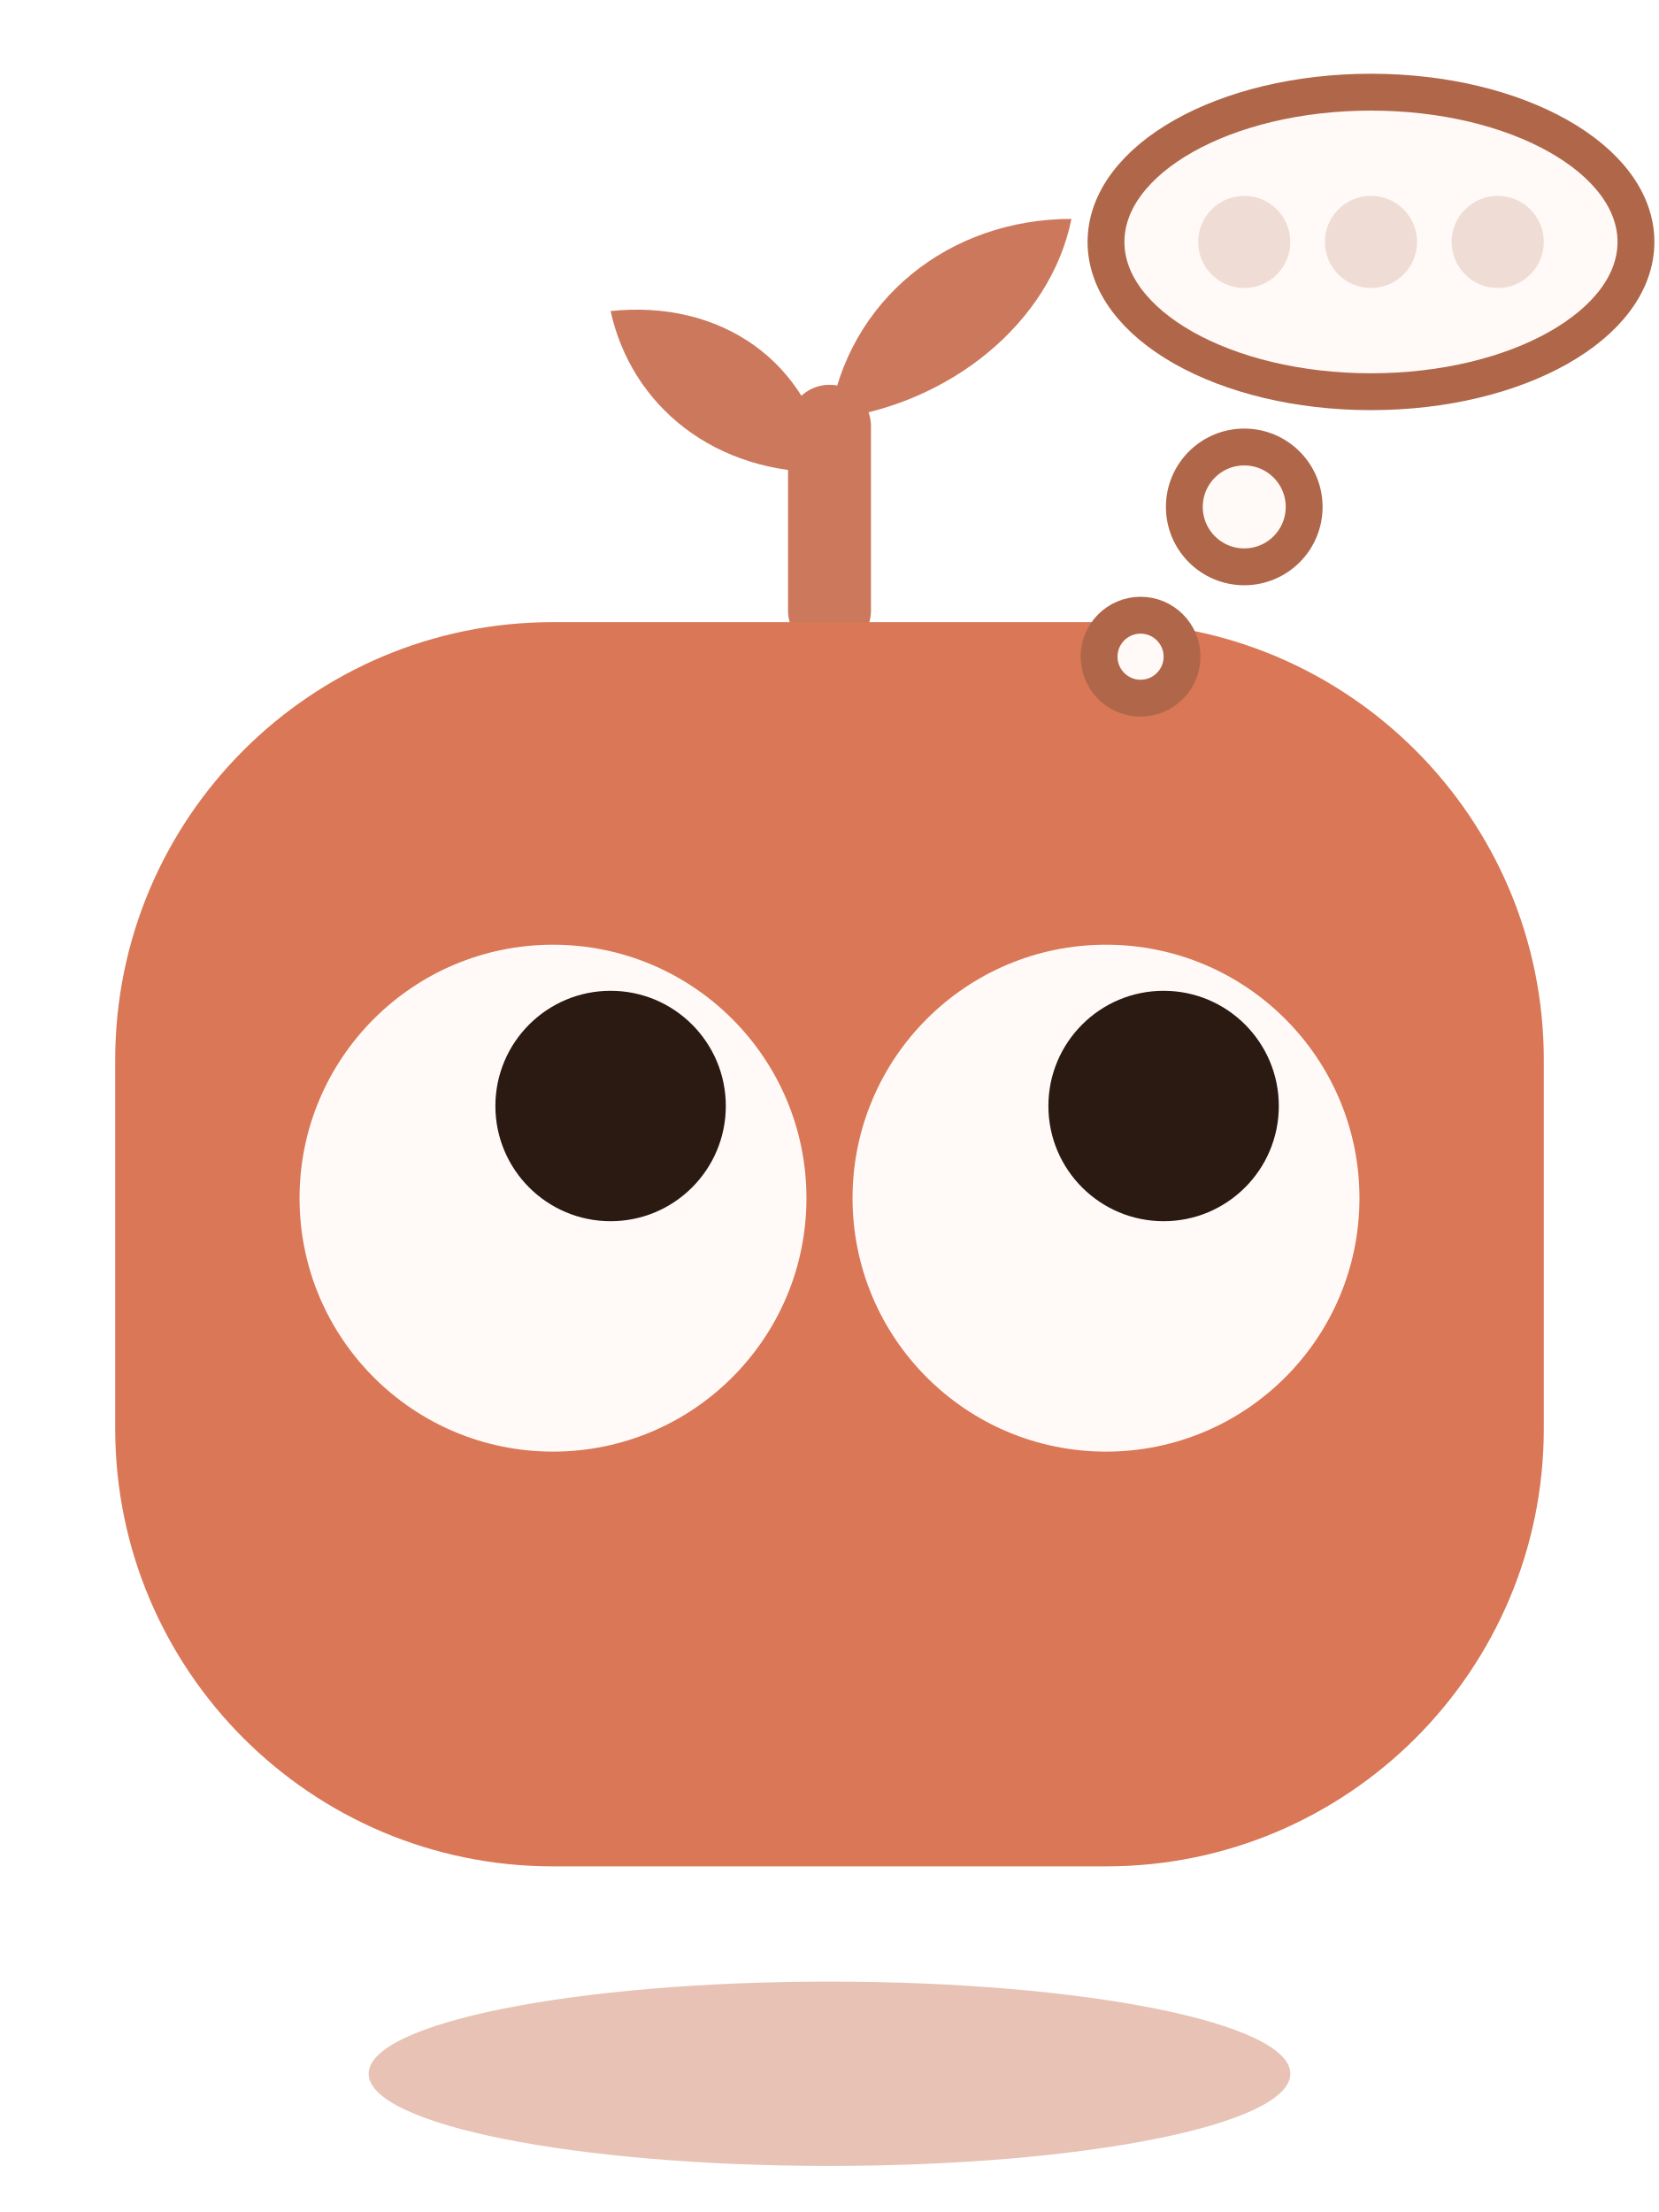
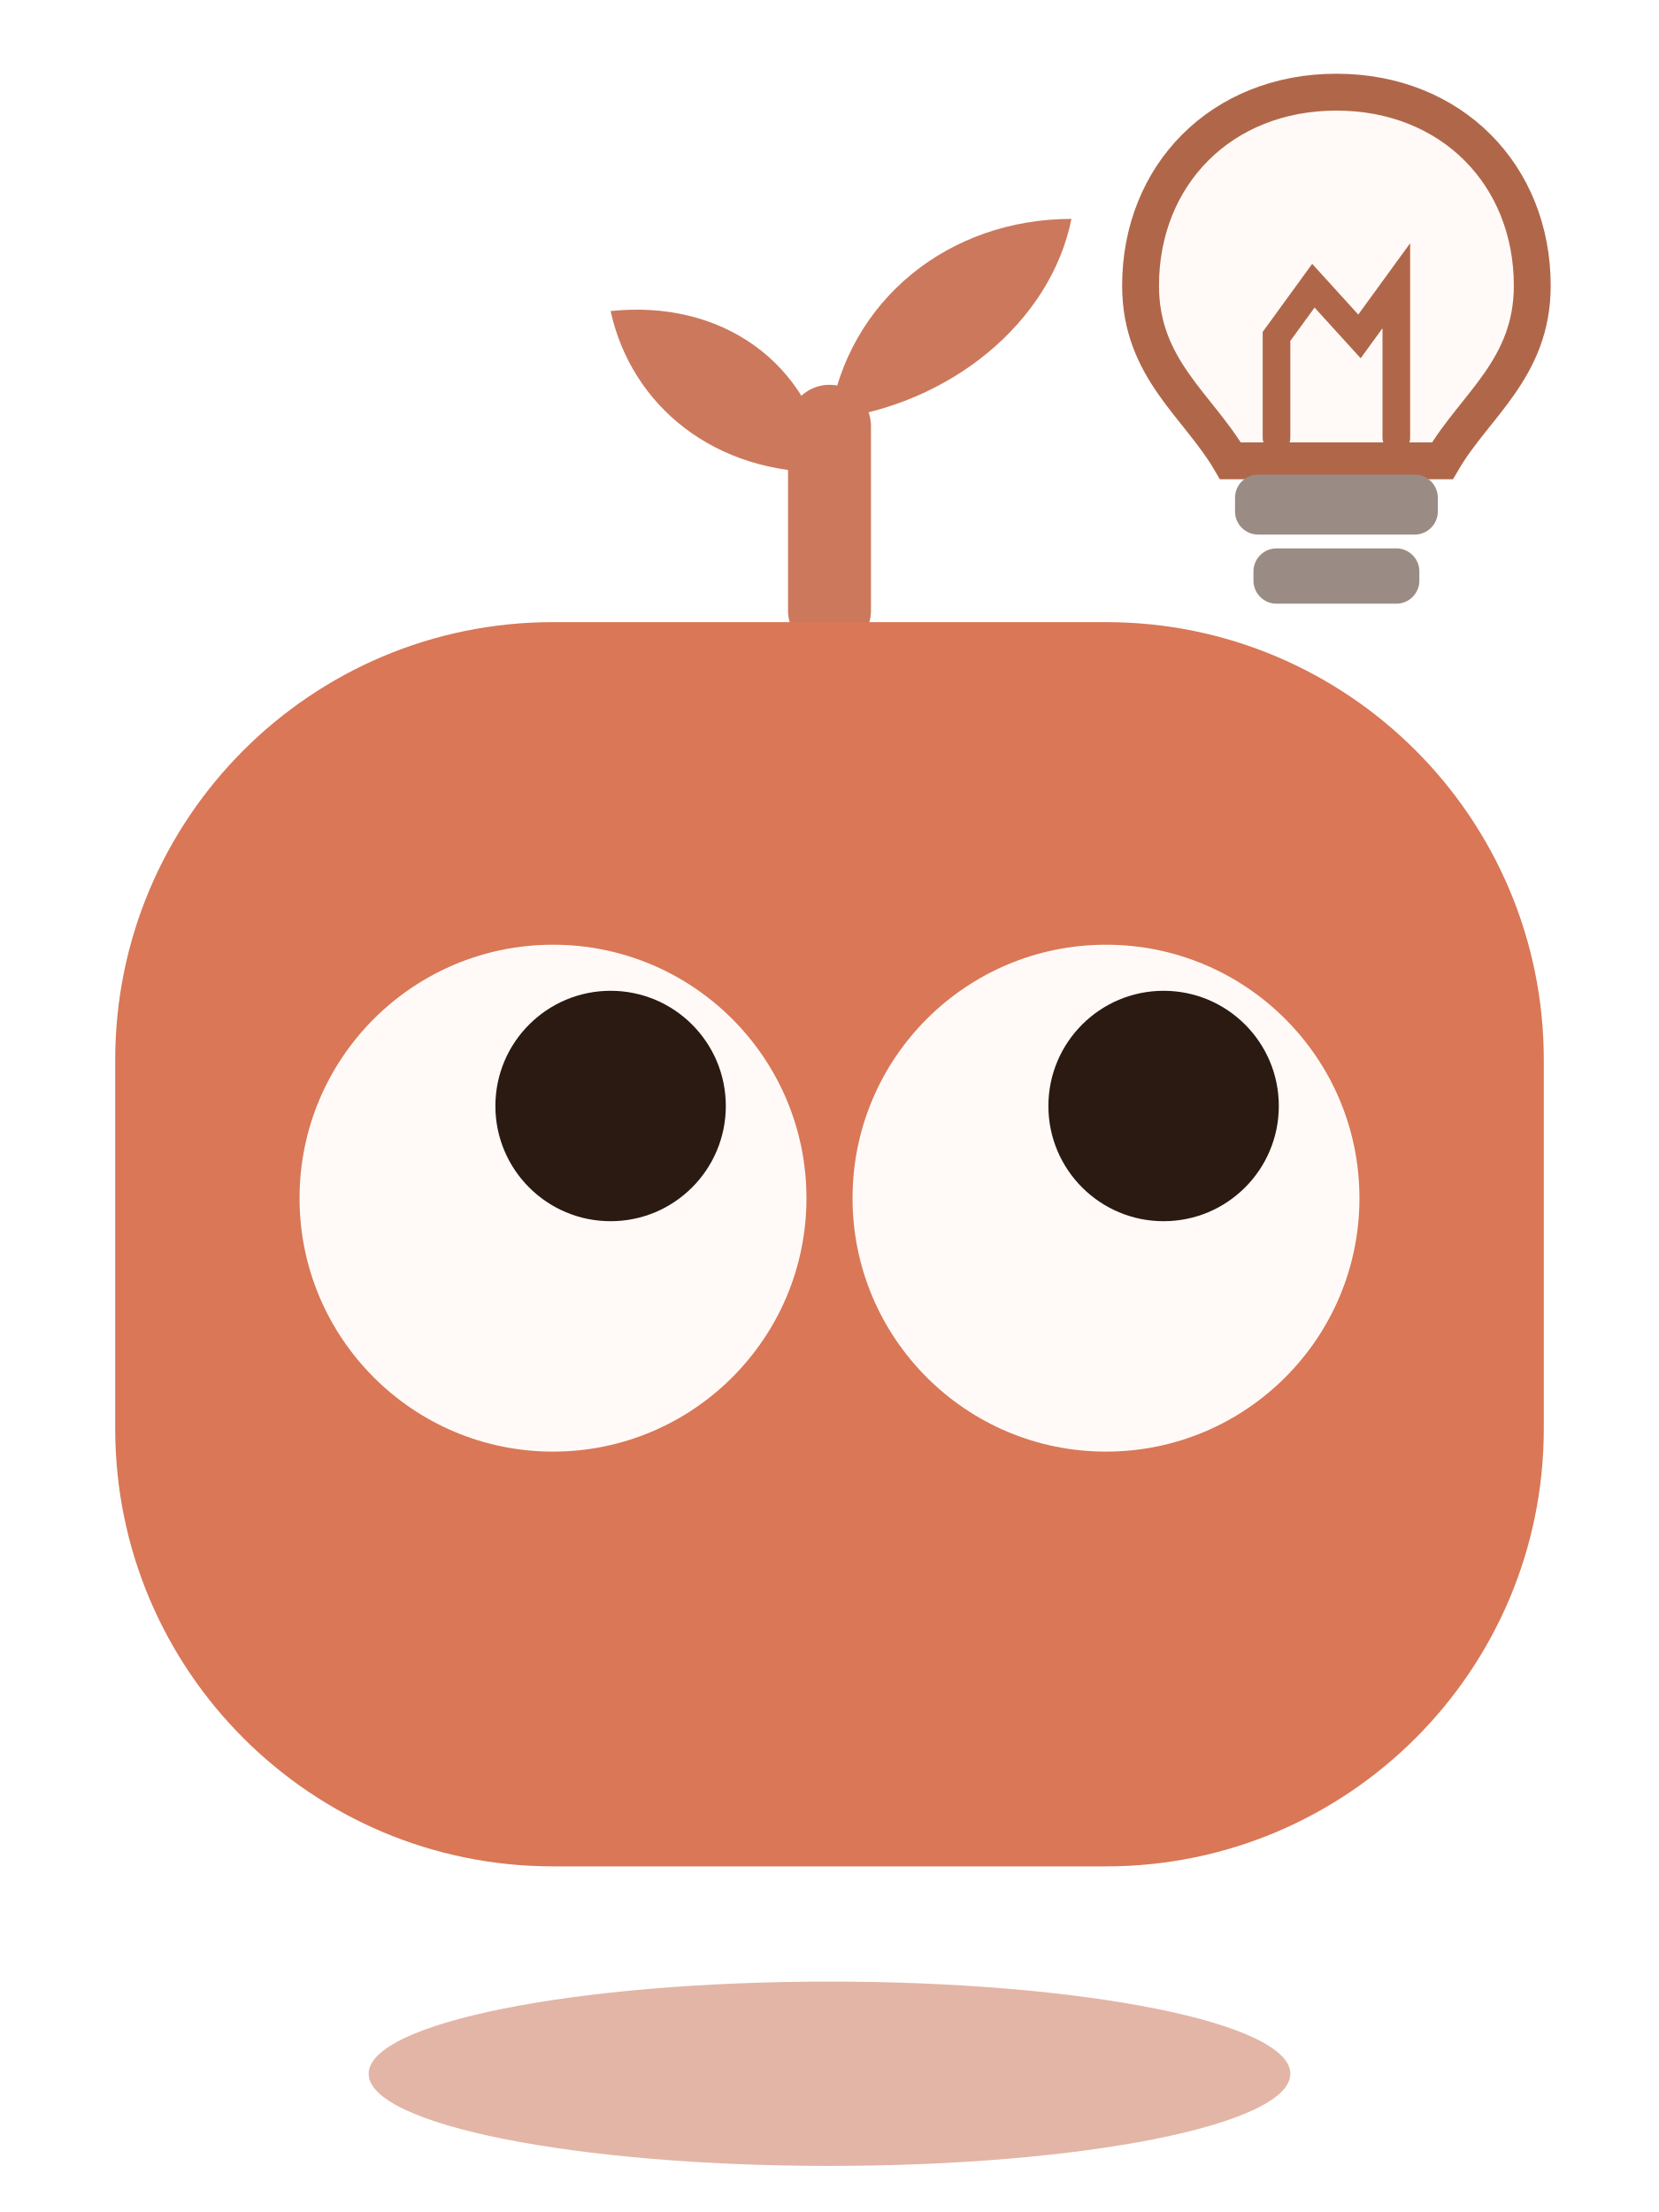
- <svg xmlns="http://www.w3.org/2000/svg" width="72" height="96" viewBox="12 0 72 96" role="img" aria-label="PROBE — thinking up what nobody has tried">
+ <svg xmlns="http://www.w3.org/2000/svg" width="72" height="96" viewBox="12 0 72 96" role="img" aria-label="PROBE — getting a light-bulb idea">
  <style>
    .hull   { fill: #D97757; }
    .iris   { fill: #FFFAF7; }
    .pupil  { fill: #2A1A12; }
    .stem   { stroke: #CC785C; stroke-width: 3.6; stroke-linecap: round; fill: none; }
    .leaf   { fill: #CC785C; }
-     .page   { fill: #FFFAF7; stroke: #B06749; stroke-width: 2; }
-     .line   { fill: #B06749; opacity: .3; }
-     .shadow { fill: #CC785C; opacity: .45; }
-     .dim    { fill: #C4B6AE; }
-     .dimst  { stroke: #B3A49B; stroke-width: 3.6; stroke-linecap: round; fill: none; }
-     .dimbe  { fill: #B3A49B; }
-     .cross  { fill: none; stroke: #6B5A50; stroke-width: 3.2; stroke-linecap: round; }
-     .mug    { fill: #FFFAF7; stroke: #B06749; stroke-width: 2; stroke-linejoin: round; }
-     .handle { fill: none; stroke: #B06749; stroke-width: 2.4; stroke-linecap: round; }
-     .brew   { fill: #B06749; }
-     .steam  { fill: none; stroke: #CC785C; stroke-width: 2.2; stroke-linecap: round; opacity: 0; }
+     .sprout { transform-origin: 48px 27px; animation: sway 3.2s ease-in-out infinite; }
+     .shadow { fill: #CC785C; opacity: .55; }
+     @keyframes sway { 0%, 100% { transform: rotate(-5deg); } 50% { transform: rotate(5deg); } }
+     @keyframes bob  { 0%, 100% { transform: translateY(0); } 50% { transform: translateY(-2px); } }
+     @media (prefers-reduced-motion: reduce) { * { animation: none !important; } }
+ 
+     .glass  { fill: #FFFAF7; stroke: #B06749; stroke-width: 1.6; animation: glow 5s linear infinite; }
+     .screw  { fill: #9A8C84; }
+     .ray    { stroke: #F5B700; stroke-width: 2.2; stroke-linecap: round; opacity: 0; animation: rays 5s linear infinite; }
+     .fil    { fill: none; stroke: #B06749; stroke-width: 1.2; stroke-linecap: round; }
    .rig    { animation: bob 3.4s ease-in-out infinite; }
-     .sprout { transform-box: view-box; transform-origin: 48px 27px;
-               animation: sway 3.2s ease-in-out infinite; }
-     .lid    { transform-box: fill-box; transform-origin: 50% 50%;
-               animation: blink 7s ease-in-out infinite; }
-     .readp  { animation: read 3.6s ease-in-out infinite; }
-     .l1     { animation: lit 4.8s ease-in-out infinite; }
-     .l2     { animation: lit 4.8s ease-in-out 1.6s infinite; }
-     .l3     { animation: lit 4.8s ease-in-out 3.2s infinite; }
-     .s1     { animation: steam 3.8s ease-in-out infinite; }
-     .s2     { animation: steam 3.8s ease-in-out 1.9s infinite; }
-     .breathe { animation: breathe 4.6s ease-in-out infinite; }
-     .drift  { transform-box: fill-box; transform-origin: 50% 100%;
-               animation: drift 4.6s ease-in-out infinite; }
-     @keyframes bob   { 0%, 100% { transform: translateY(0); } 50% { transform: translateY(-3px); } }
-     @keyframes sway  { 0%, 100% { transform: rotate(-5deg); } 50% { transform: rotate(5deg); } }
-     @keyframes blink { 0%, 44%, 50%, 100% { transform: scaleY(1); } 47% { transform: scaleY(.08); } }
-     @keyframes read  { 0% { transform: translateX(-2.4px); } 72% { transform: translateX(2.4px); }
-                        86%, 100% { transform: translateX(-2.4px); } }
-     @keyframes lit   { 0%, 28% { opacity: .95; } 34%, 100% { opacity: .3; } }
-     @keyframes steam { 0% { opacity: 0; transform: translateY(2px); } 30%, 55% { opacity: .7; }
-                        100% { opacity: 0; transform: translateY(-6px); } }
-     @keyframes drift { 0%, 100% { transform: rotate(-3deg); } 50% { transform: rotate(3deg); } }
-     @keyframes breathe { 0%, 100% { transform: translateY(0); } 50% { transform: translateY(-1.6px); } }
- 
-     .bub  { fill: #FFFAF7; stroke: #B06749; stroke-width: 1.6; }
-     .bdot { fill: #B06749; opacity: .2; }
-     .t1   { animation: think 2.4s ease-in-out infinite; }
-     .t2   { animation: think 2.4s ease-in-out .3s infinite; }
-     .t3   { animation: think 2.4s ease-in-out .6s infinite; }
-     @keyframes think { 0%, 100% { opacity: .2; } 40% { opacity: 1; } }
-     @media (prefers-reduced-motion: reduce) {
-       * { animation: none !important; }
-     }
+     .bulb   { animation: bob 3.4s ease-in-out infinite; }
+     .lid    { transform: scaleY(0); transform-origin: 48px 40px; animation: squint 5s ease-in-out infinite; }
+     .eyelid { fill: #D97757; }
+     .pupil  { transform-box: fill-box; transform-origin: center; animation: dil 5s linear infinite; }
+     @keyframes glow   { 0%, 30% { fill: #FFFAF7; } 31% { fill: #F5B700; } 33% { fill: #FFFAF7; }
+                         37% { fill: #F5B700; }
+                         38% { fill: #FFFAF7; } 41% { fill: #FFFAF7; } 42%, 86% { fill: #F5B700; } 87%, 100% { fill: #FFFAF7; } }
+     @keyframes rays   { 0%, 41% { opacity: 0; } 42% { opacity: 1; } 60% { opacity: .5; } 66% { opacity: 1; }
+                         86% { opacity: 1; } 87%, 100% { opacity: 0; } }
+     @keyframes squint { 0%, 54% { transform: scaleY(0); } 60%, 84% { transform: scaleY(1); }
+                         88%, 100% { transform: scaleY(0); } }
+     @keyframes dil    { 0%, 41% { transform: scale(1); } 44%, 56% { transform: scale(1.25); }
+                         60%, 100% { transform: scale(1); } }
  </style>
-   <g transform="translate(0 0) scale(1)">
-     <ellipse class="shadow" cx="48" cy="90" rx="20" ry="4" />
-     <g class="rig">
-       <g class="sprout">
-         <path class="stem" d="M48 26.5 V18.5" />
-         <path class="leaf" d="M48 20.5 C43 20.6, 39.4 17.6, 38.5 13.5 C43.2 13, 47.2 15.6, 48 20.5 Z" />
-         <path class="leaf" d="M48 18.2 C53.2 17.6, 57.6 14, 58.5 9.5 C53.2 9.5, 48.8 13, 48 18.2 Z" />
-       </g>
-       <rect class="hull" x="17" y="27" width="62" height="54" rx="19" />
-       <g class="lid">
-         <circle class="iris" cx="36" cy="52" r="11" />
-         <circle class="pupil" cx="38.5" cy="48" r="5" />
-       </g>
-       <g class="lid">
-         <circle class="iris" cx="60" cy="52" r="11" />
-         <circle class="pupil" cx="62.5" cy="48" r="5" />
-       </g>
+   <ellipse class="shadow" cx="48" cy="90" rx="20" ry="4" />
+   <g class="rig">
+     <g class="sprout">
+       <path class="stem" d="M48 26.5 V18.5" />
+       <path class="leaf" d="M48 20.5 C43 20.6, 39.4 17.6, 38.5 13.5 C43.2 13, 47.2 15.6, 48 20.5 Z" />
+       <path class="leaf" d="M48 18.2 C53.2 17.6, 57.6 14, 58.5 9.5 C53.2 9.5, 48.8 13, 48 18.2 Z" />
+     </g>
+     <rect class="hull" x="17" y="27" width="62" height="54" rx="19" />
+     <g>
+       <circle class="iris" cx="36" cy="52" r="11" />
+       <circle class="pupil" cx="38.5" cy="48" r="5" />
+     </g>
+     <g>
+       <circle class="iris" cx="60" cy="52" r="11" />
+       <circle class="pupil" cx="62.5" cy="48" r="5" />
+     </g>
+     <g class="lid">
+       <rect class="eyelid" x="23" y="40" width="50" height="9" />
    </g>
  </g>
-   <g class="rig">
-     <circle class="bub" cx="61.5" cy="28.5" r="1.8" />
-     <circle class="bub" cx="66" cy="22" r="2.6" />
-     <ellipse class="bub" cx="71.5" cy="10.5" rx="11.5" ry="6.5" />
-     <circle class="bdot t1" cx="66" cy="10.5" r="2" />
-     <circle class="bdot t2" cx="71.5" cy="10.5" r="2" />
-     <circle class="bdot t3" cx="77" cy="10.5" r="2" />
+   <g class="bulb">
+     <path class="ray" d="M61.1 9.8 L57.8 8.6" />
+     <path class="ray" d="M64.6 5.2 L62.5 2.4" />
+     <path class="ray" d="M70.0 3.5 L70.0 0.0" />
+     <path class="ray" d="M75.4 5.2 L77.5 2.4" />
+     <path class="ray" d="M78.9 9.8 L82.2 8.6" />
+     <path class="ray" d="M79.2 15.5 L82.6 16.4" />
+     <path class="ray" d="M60.8 15.5 L57.4 16.4" />
+     <path class="glass" d="M70 4 C75 4, 78.5 7.6, 78.5 12.4 C78.5 16, 76 17.6, 74.6 20 L65.4 20 C64 17.6, 61.5 16, 61.5 12.4 C61.5 7.6, 65 4, 70 4 Z" />
+     <path class="fil" d="M67.4 19 L67.4 14.6 L69 12.4 L71 14.6 L72.6 12.4 L72.6 19" />
+     <rect class="screw" x="65.6" y="20.6" width="8.8" height="2.6" rx="1" />
+     <rect class="screw" x="66.4" y="23.8" width="7.2" height="2.4" rx="1" />
  </g>
</svg>
